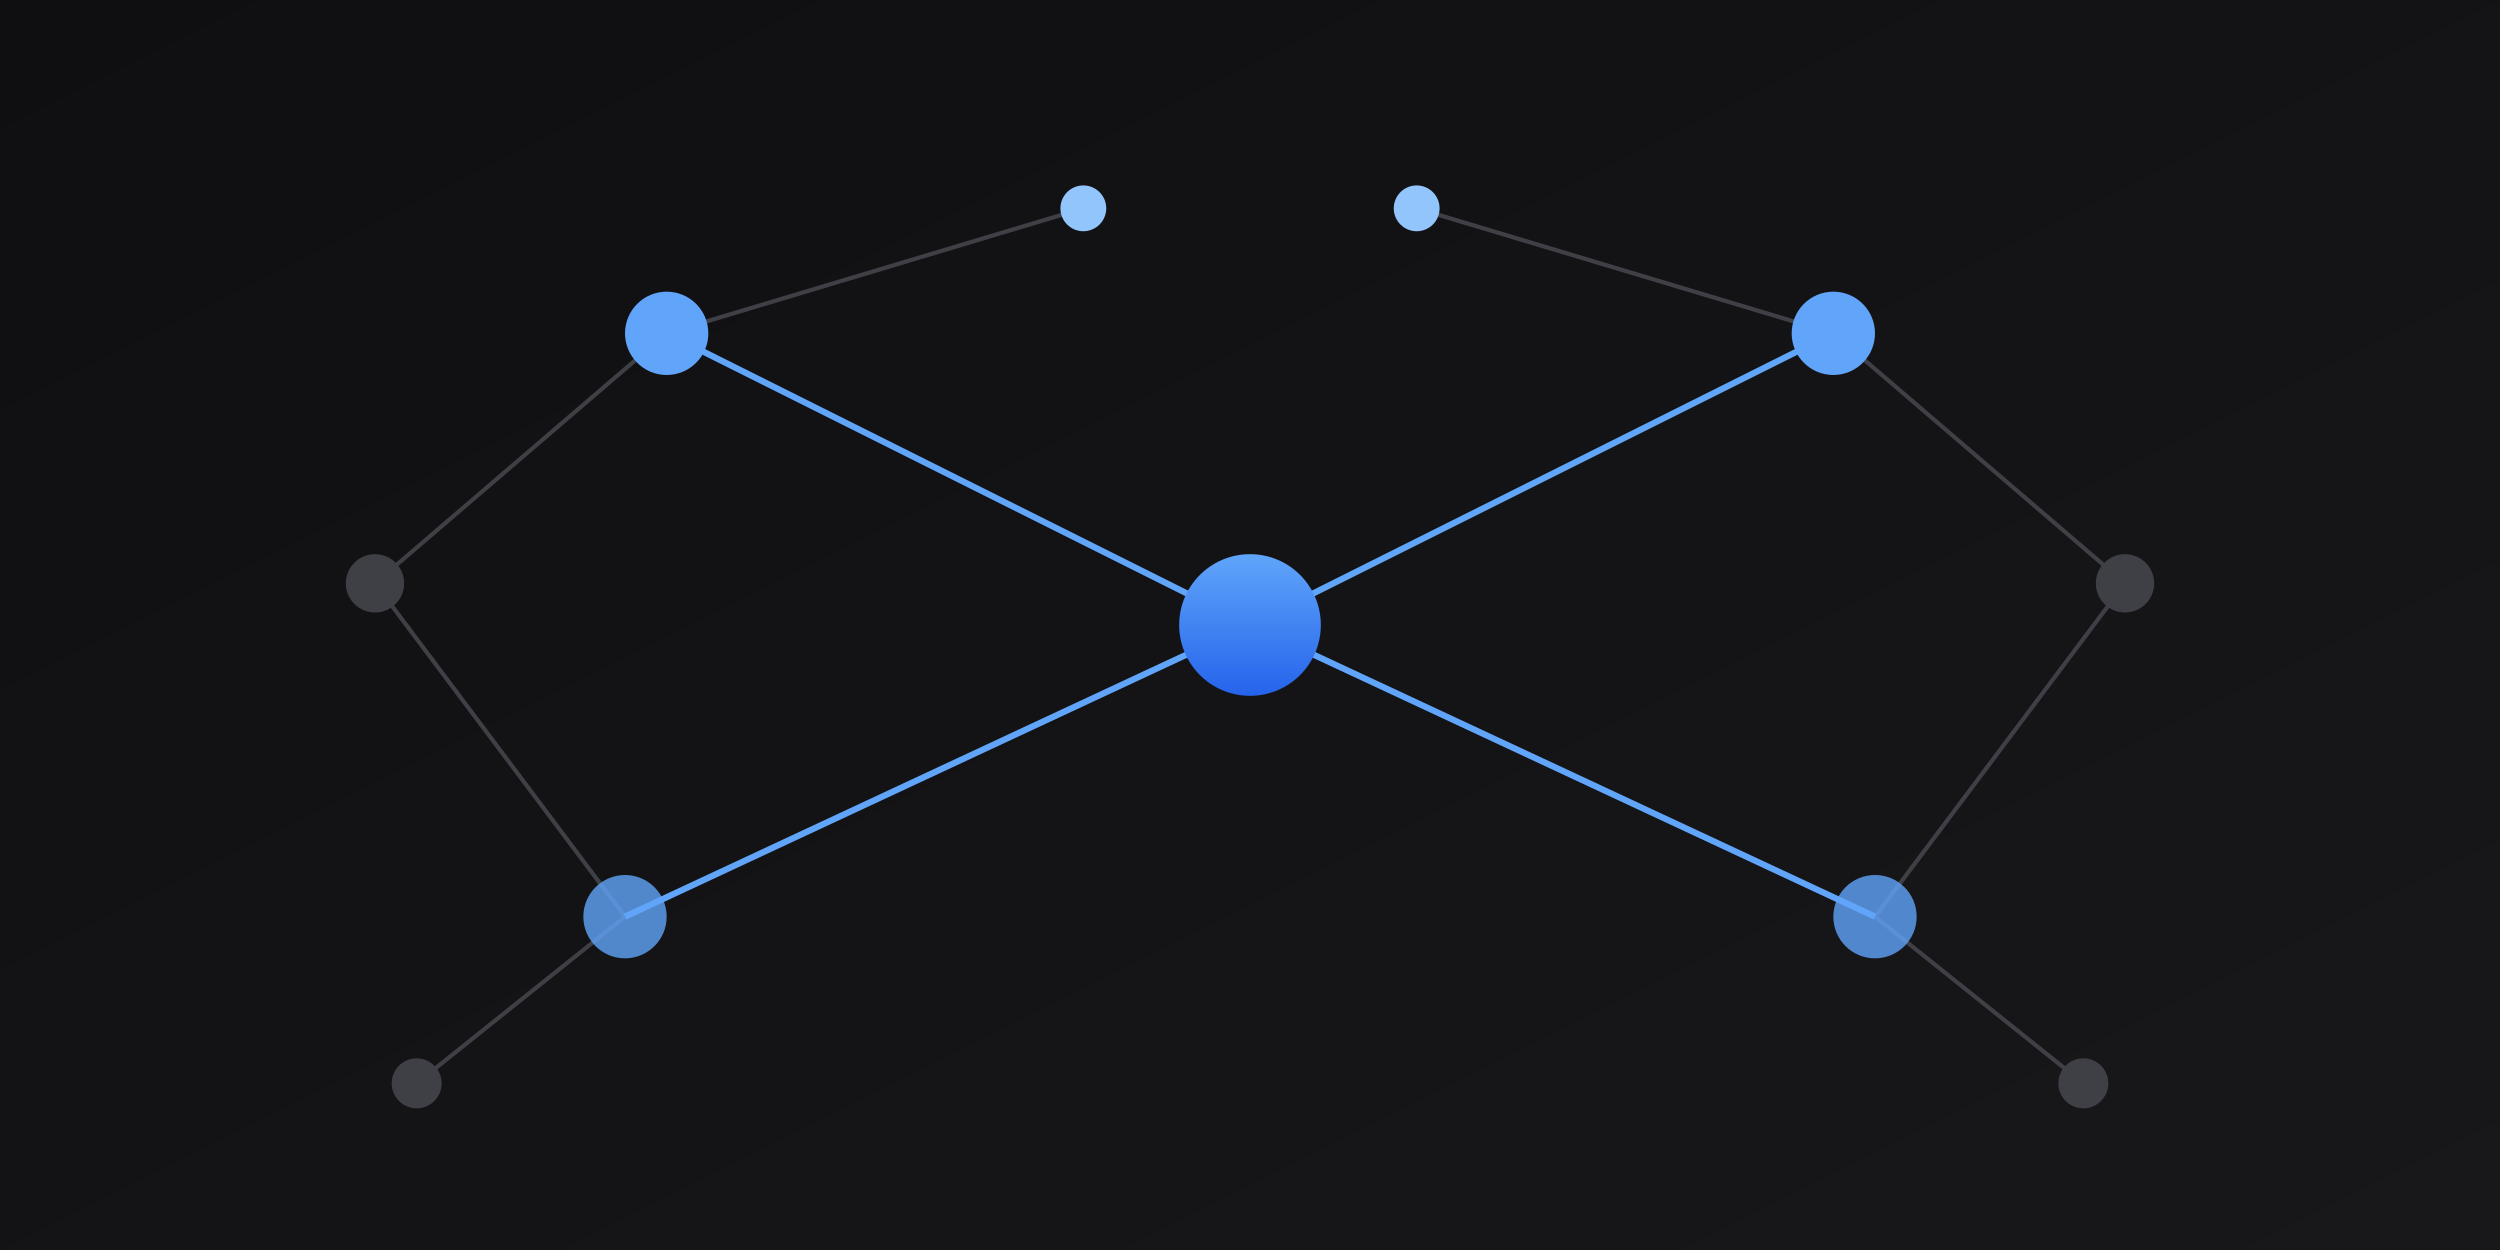
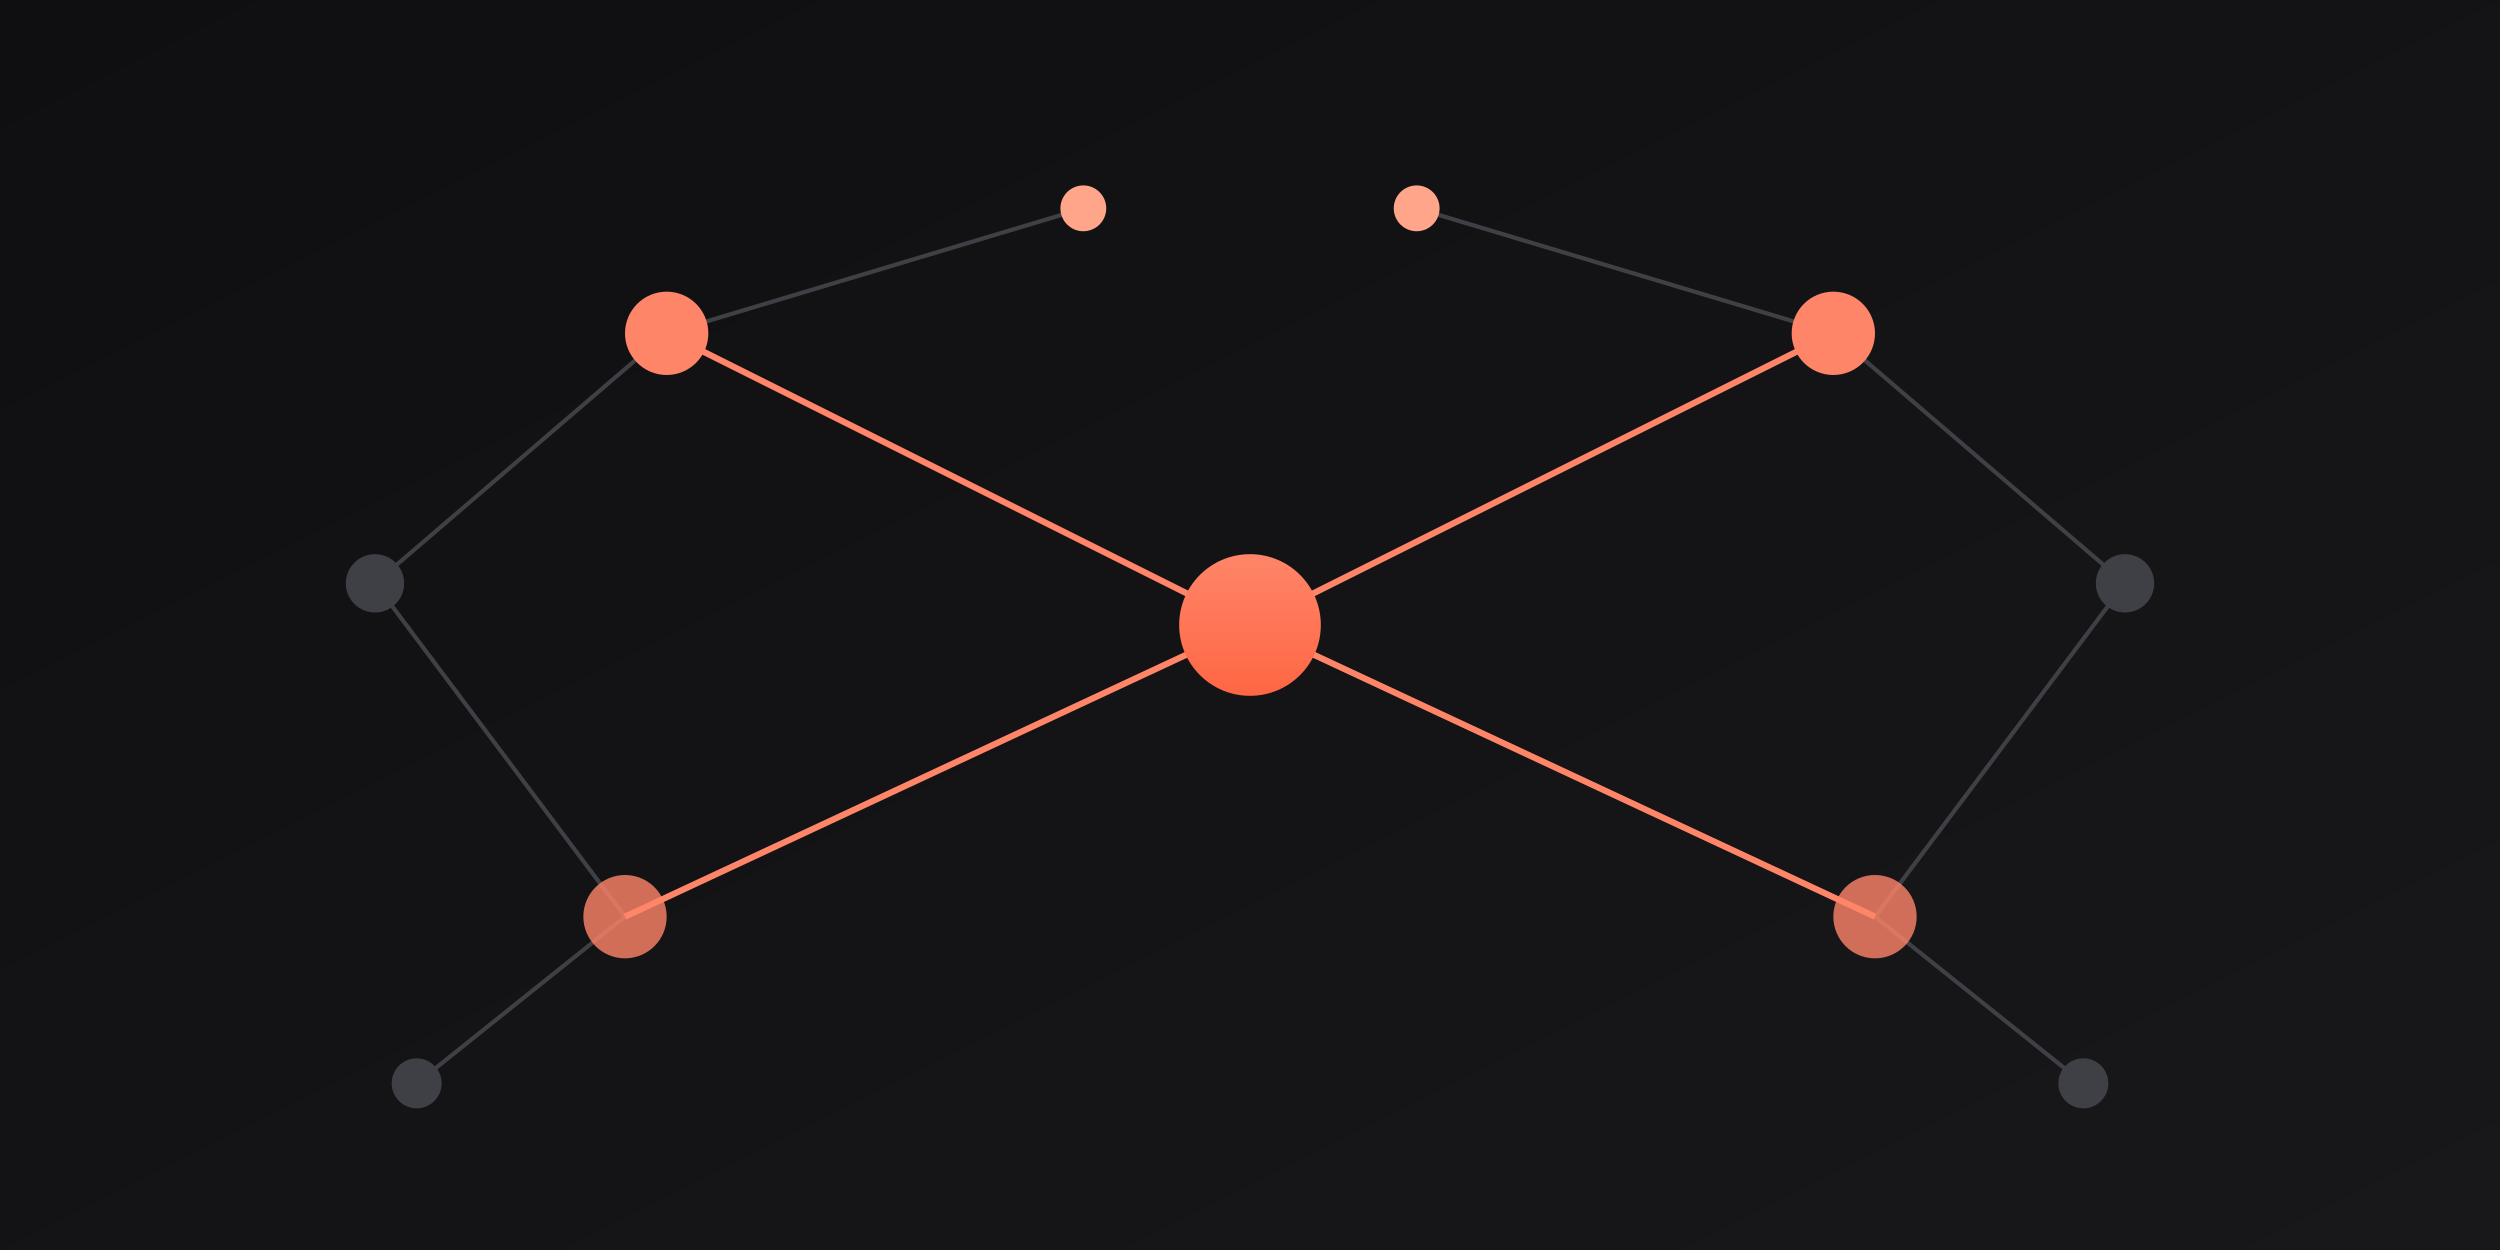
<svg xmlns="http://www.w3.org/2000/svg" viewBox="0 0 1200 600" role="img" aria-label="Digital garden: linked notes graph network">
  <defs>
    <linearGradient id="bg" x1="0" y1="0" x2="1" y2="1">
      <stop offset="0" stop-color="#0f0f11" />
      <stop offset="1" stop-color="#18181b" />
    </linearGradient>
    <linearGradient id="accent" x1="0" y1="0" x2="0" y2="1">
-       <stop offset="0" stop-color="#60a5fa" />
-       <stop offset="1" stop-color="#2563eb" />
+       <stop offset="0" stop-color="#ff8569" />
+       <stop offset="1" stop-color="#ff6643" />
    </linearGradient>
  </defs>
  <rect width="1200" height="600" fill="url(#bg)" />
  <g stroke="#3f3f46" stroke-width="2">
    <line x1="600" y1="300" x2="320" y2="160" />
    <line x1="600" y1="300" x2="880" y2="160" />
    <line x1="600" y1="300" x2="300" y2="440" />
    <line x1="600" y1="300" x2="900" y2="440" />
    <line x1="320" y1="160" x2="180" y2="280" />
    <line x1="880" y1="160" x2="1020" y2="280" />
    <line x1="300" y1="440" x2="200" y2="520" />
    <line x1="900" y1="440" x2="1000" y2="520" />
    <line x1="320" y1="160" x2="520" y2="100" />
    <line x1="880" y1="160" x2="680" y2="100" />
    <line x1="180" y1="280" x2="300" y2="440" />
    <line x1="1020" y1="280" x2="900" y2="440" />
  </g>
-   <g stroke="#60a5fa" stroke-width="3">
+   <g stroke="#ff8569" stroke-width="3">
    <line x1="600" y1="300" x2="320" y2="160" />
    <line x1="600" y1="300" x2="880" y2="160" />
    <line x1="600" y1="300" x2="300" y2="440" />
    <line x1="600" y1="300" x2="900" y2="440" />
  </g>
  <g>
    <circle cx="600" cy="300" r="34" fill="url(#accent)" />
-     <circle cx="320" cy="160" r="20" fill="#60a5fa" />
-     <circle cx="880" cy="160" r="20" fill="#60a5fa" />
-     <circle cx="300" cy="440" r="20" fill="#60a5fa" opacity="0.8" />
-     <circle cx="900" cy="440" r="20" fill="#60a5fa" opacity="0.8" />
+     <circle cx="320" cy="160" r="20" fill="#ff8569" />
+     <circle cx="880" cy="160" r="20" fill="#ff8569" />
+     <circle cx="300" cy="440" r="20" fill="#ff8569" opacity="0.8" />
+     <circle cx="900" cy="440" r="20" fill="#ff8569" opacity="0.8" />
    <circle cx="180" cy="280" r="14" fill="#3f3f46" />
    <circle cx="1020" cy="280" r="14" fill="#3f3f46" />
    <circle cx="200" cy="520" r="12" fill="#3f3f46" />
    <circle cx="1000" cy="520" r="12" fill="#3f3f46" />
-     <circle cx="520" cy="100" r="11" fill="#93c5fd" />
-     <circle cx="680" cy="100" r="11" fill="#93c5fd" />
+     <circle cx="520" cy="100" r="11" fill="#ffa68a" />
+     <circle cx="680" cy="100" r="11" fill="#ffa68a" />
  </g>
</svg>
